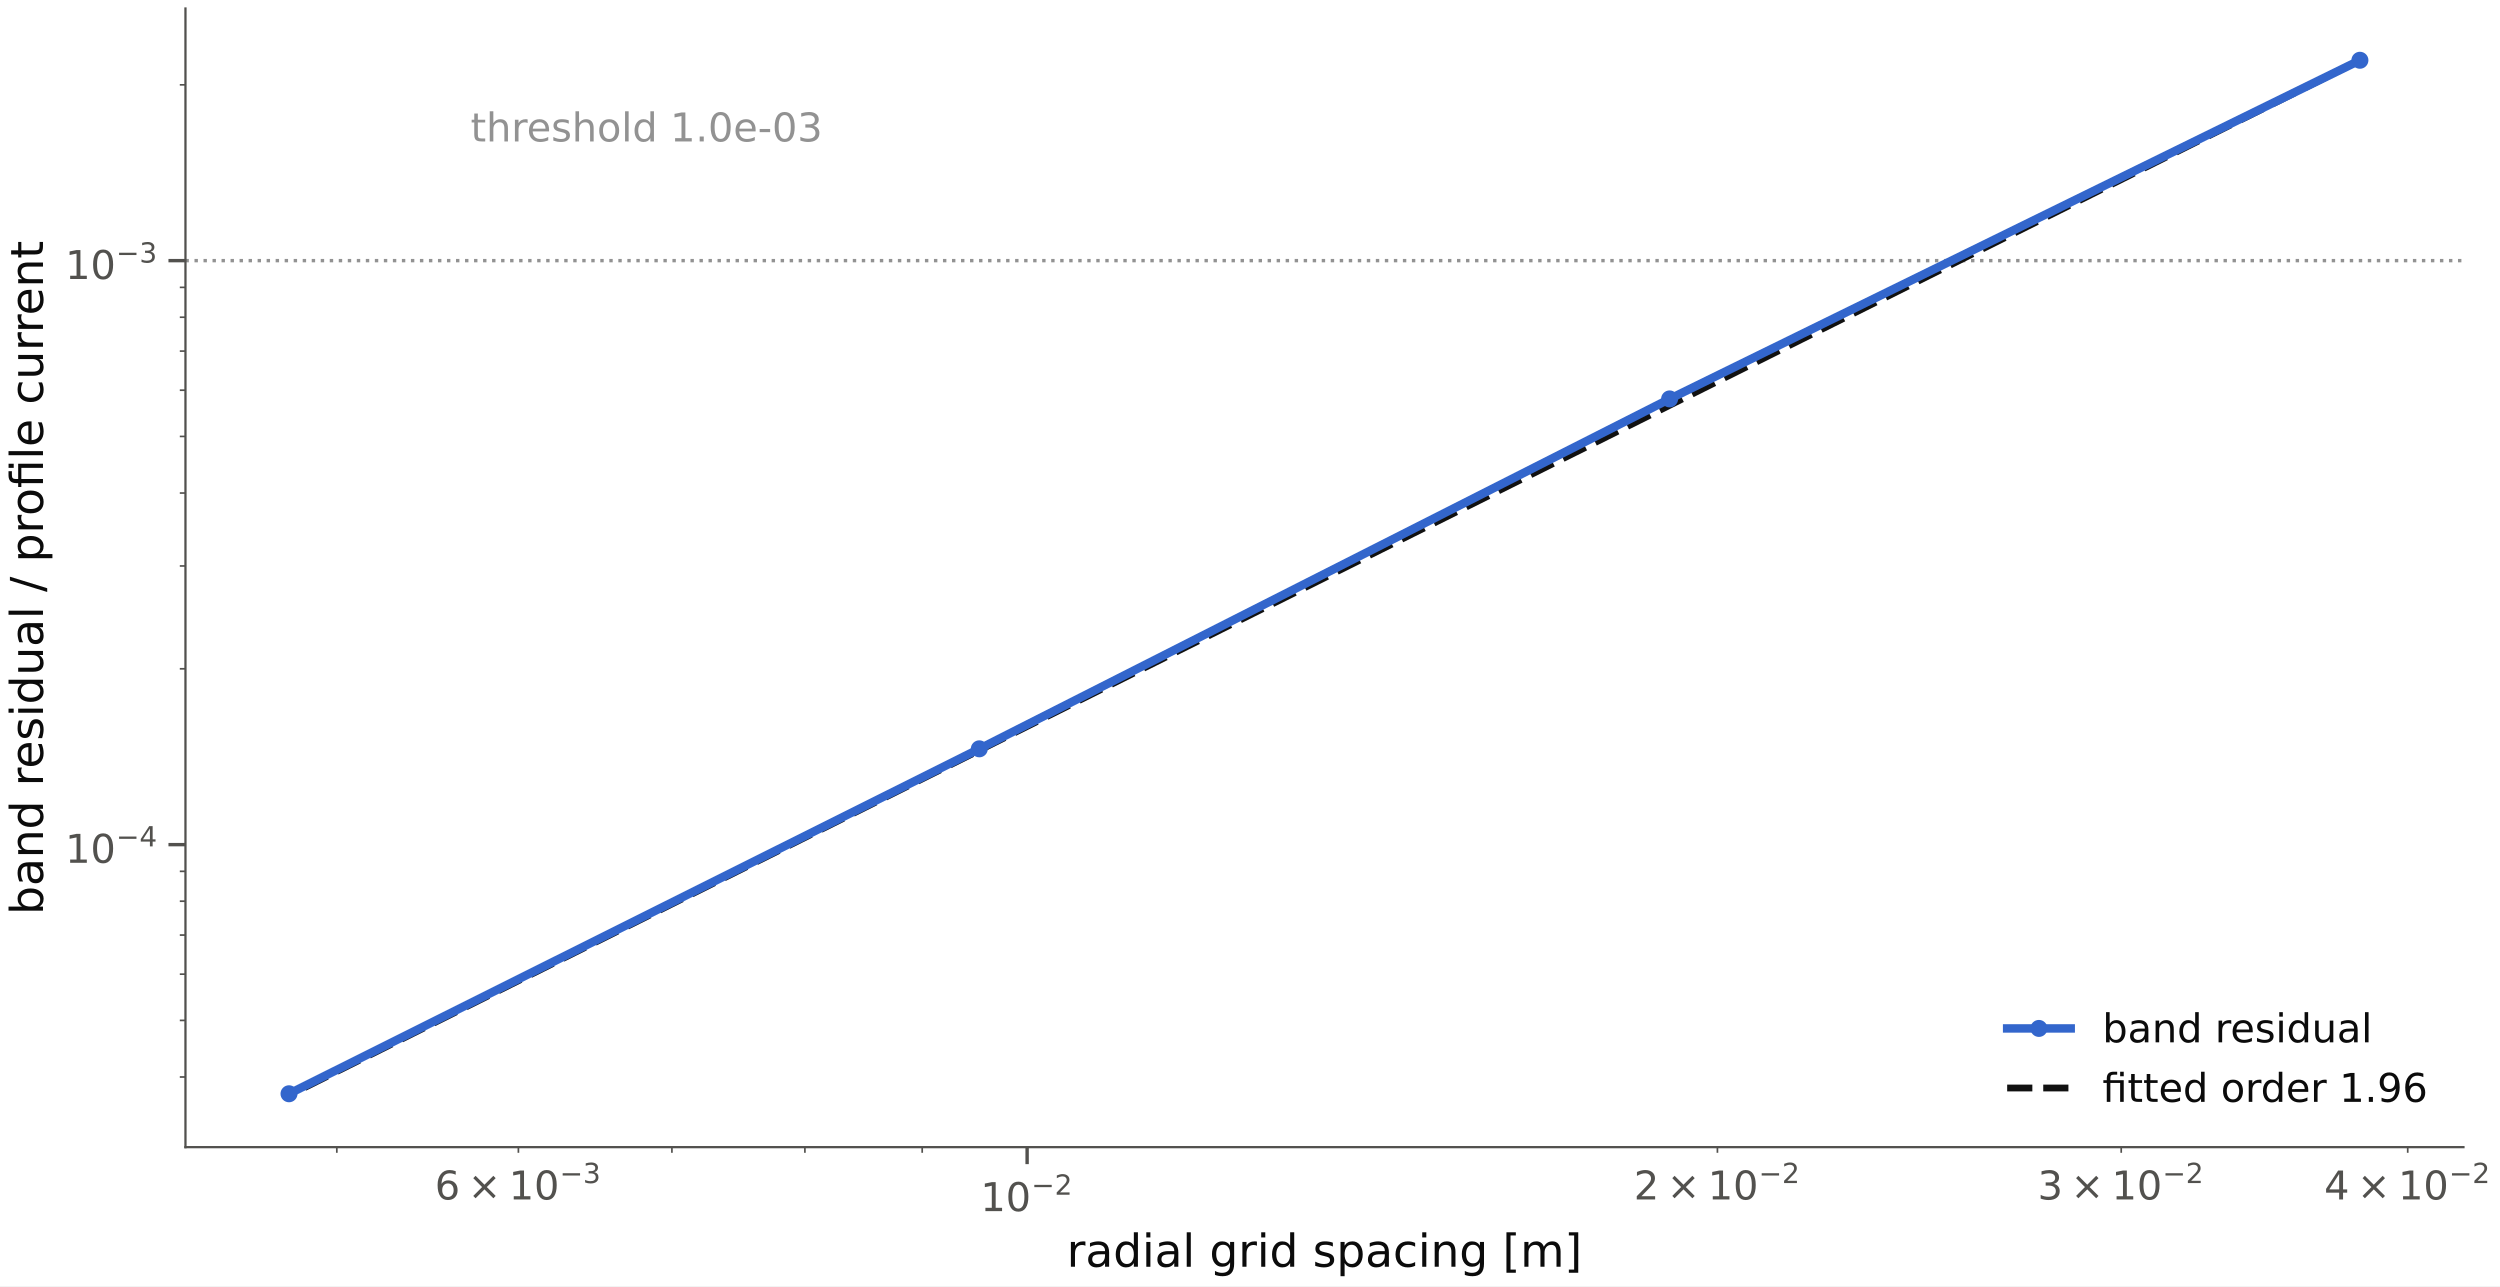
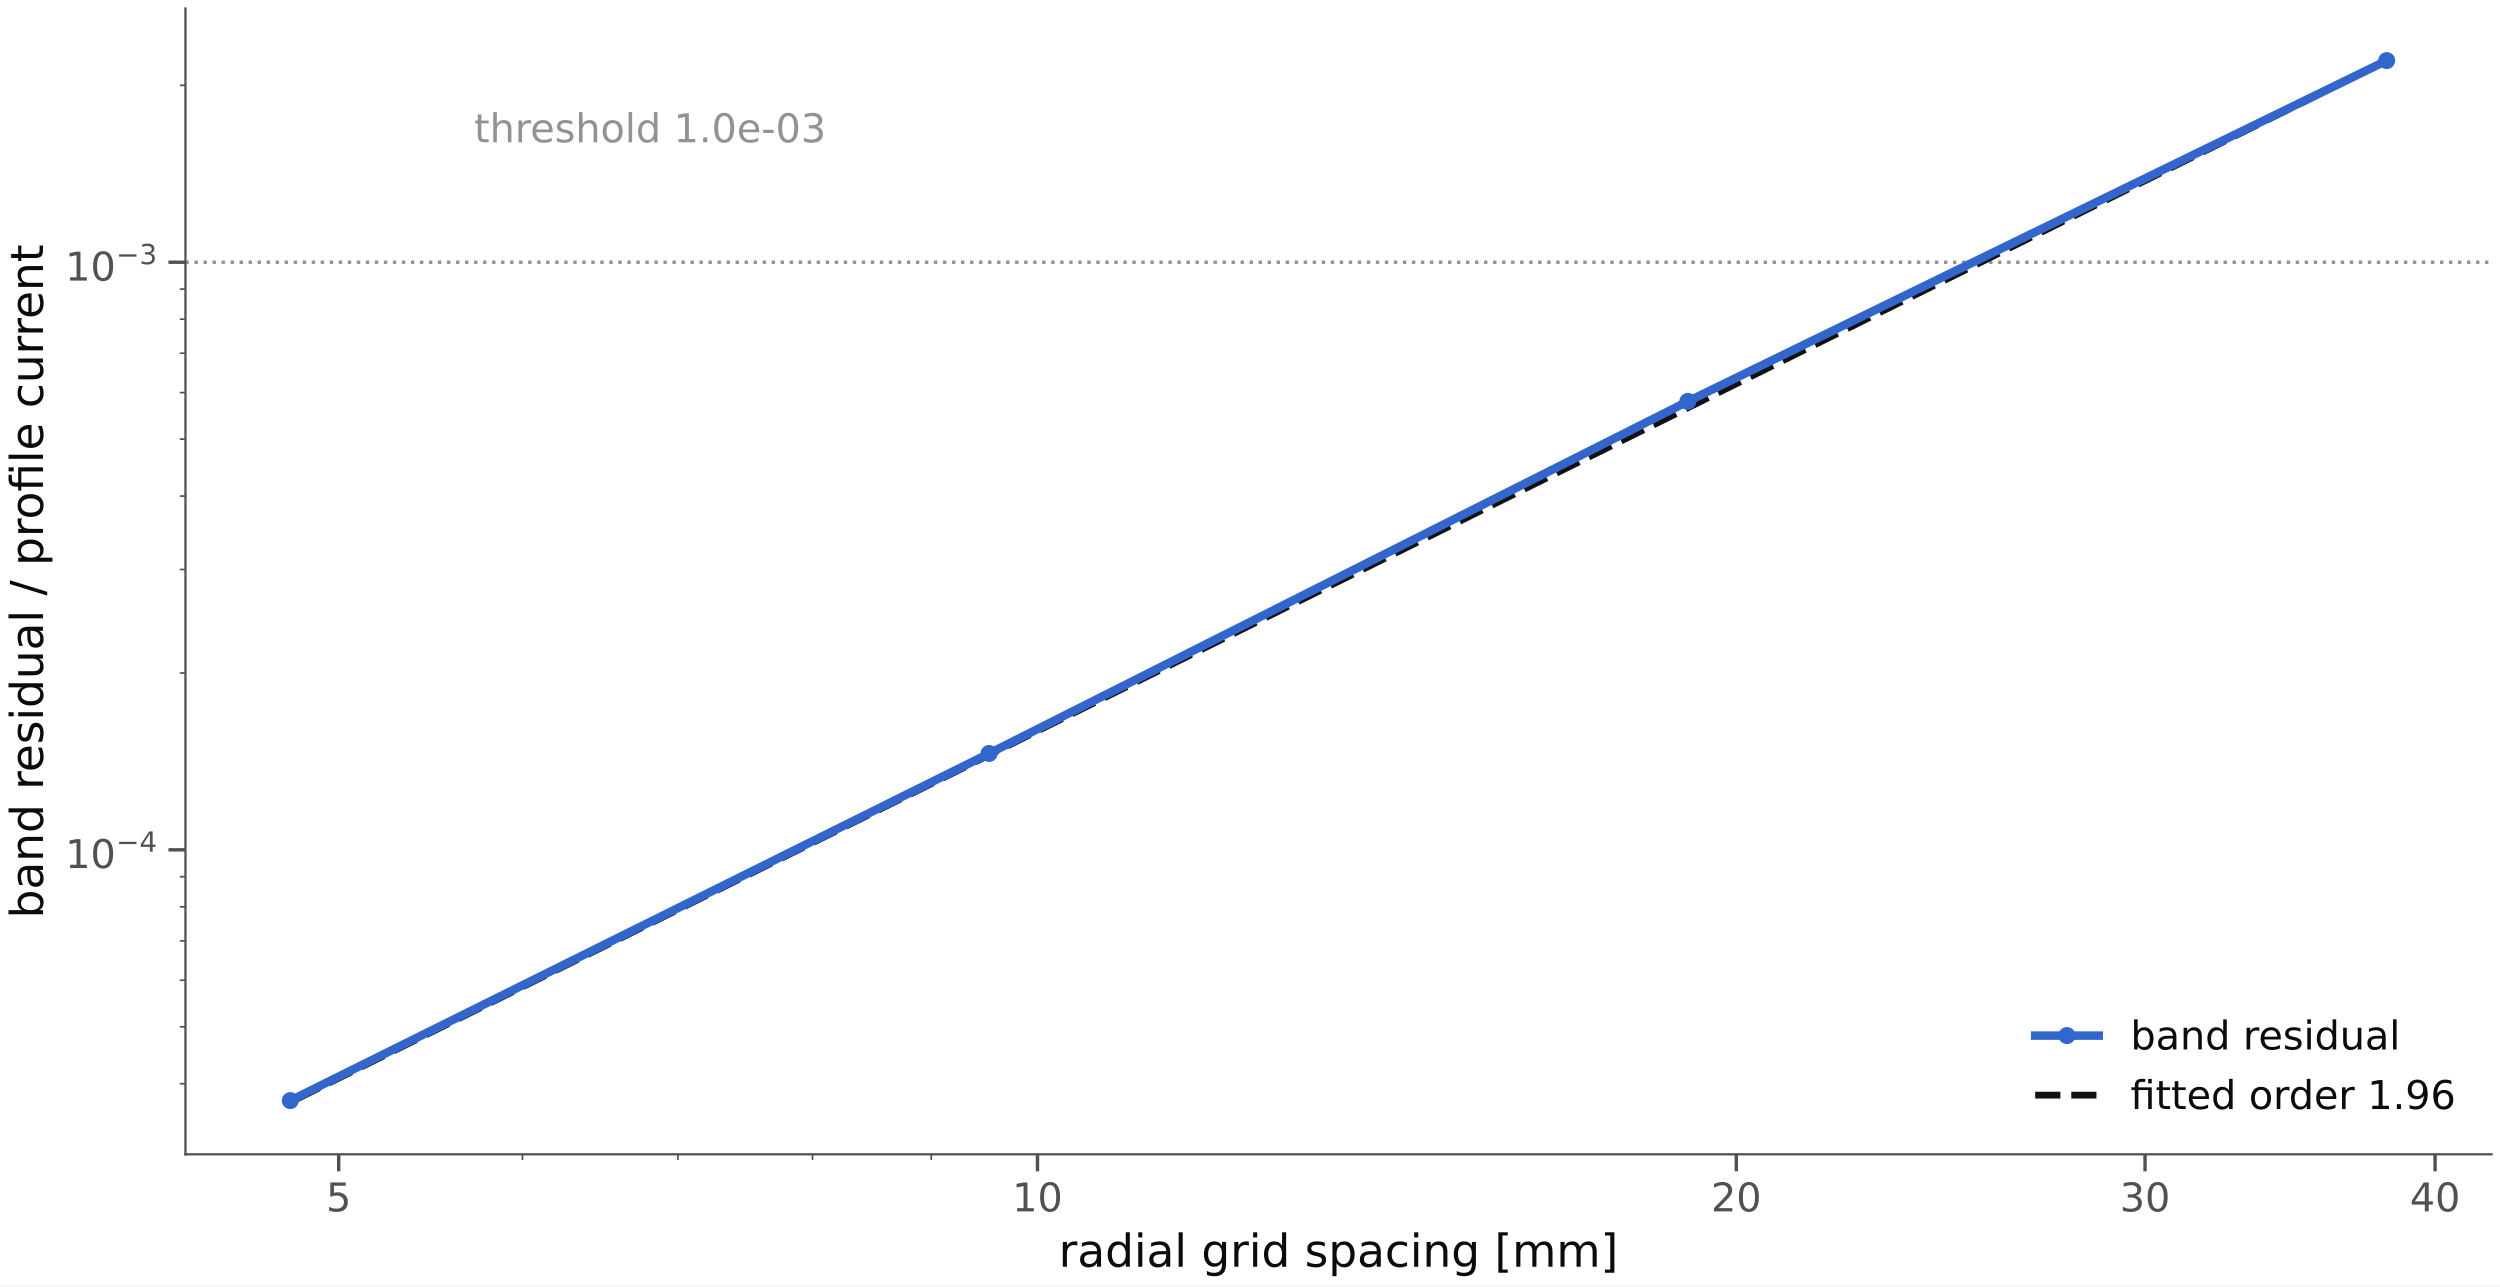
<svg xmlns="http://www.w3.org/2000/svg" xmlns:xlink="http://www.w3.org/1999/xlink" width="881.575pt" height="453.543pt" viewBox="0 0 881.575 453.543" version="1.1">
  <defs>
    <style type="text/css">*{stroke-linejoin: round; stroke-linecap: butt}</style>
  </defs>
  <g id="figure_1">
    <g id="patch_1">
      <path d="M 0 453.543  L 881.575 453.543  L 881.575 0  L 0 0  z " style="fill: #ffffff" />
    </g>
    <g id="axes_1">
      <g id="patch_2">
-         <path d="M 65.401 404.519  L 868.687 404.519  L 868.687 3  L 65.401 3  z " style="fill: #ffffff" />
+         <path d="M 65.401 407.042  L 878.575 407.042  L 878.575 3  L 65.401 3  z " style="fill: #ffffff" />
      </g>
      <g id="matplotlib.axis_1">
        <g id="xtick_1">
          <g id="line2d_1">
            <defs>
-               <path id="mff028388e7" d="M 0 0  L 0 6  " style="stroke: #52514e; stroke-width: 1.2" />
-             </defs>
-             <g>
-               <use xlink:href="#mff028388e7" x="362.194" y="404.519" style="fill: #52514e; stroke: #52514e; stroke-width: 1.2" />
+               <path id="m3eb3b18f7d" d="M 0 0  L 0 6  " style="stroke: #52514e; stroke-width: 1.2" />
+             </defs>
+             <g>
+               <use xlink:href="#m3eb3b18f7d" x="119.431" y="407.042" style="fill: #52514e; stroke: #52514e; stroke-width: 1.2" />
            </g>
          </g>
          <g id="text_1">
-             <g style="fill: #52514e" transform="translate(345.7444 427.1785) scale(0.14 -0.14)">
+             <g style="fill: #52514e" transform="translate(114.9776 427.1785) scale(0.14 -0.14)">
+               <defs>
+                 <path id="DejaVuSans-18" d="M 691 4666  L 3169 4666  L 3169 4134  L 1269 4134  L 1269 2991  Q 1406 3038 1543 3061  Q 1681 3084 1819 3084  Q 2600 3084 3056 2656  Q 3513 2228 3513 1497  Q 3513 744 3044 326  Q 2575 -91 1722 -91  Q 1428 -91 1123 -41  Q 819 9 494 109  L 494 744  Q 775 591 1075 516  Q 1375 441 1709 441  Q 2250 441 2565 725  Q 2881 1009 2881 1497  Q 2881 1984 2565 2268  Q 2250 2553 1709 2553  Q 1456 2553 1204 2497  Q 953 2441 691 2322  L 691 4666  z " transform="scale(0.015625)" />
+               </defs>
+               <use xlink:href="#DejaVuSans-18" />
+             </g>
+           </g>
+         </g>
+         <g id="xtick_2">
+           <g id="line2d_2">
+             <g>
+               <use xlink:href="#m3eb3b18f7d" x="365.847" y="407.042" style="fill: #52514e; stroke: #52514e; stroke-width: 1.2" />
+             </g>
+           </g>
+           <g id="text_2">
+             <g style="fill: #52514e" transform="translate(356.9399 427.1785) scale(0.14 -0.14)">
              <defs>
                <path id="DejaVuSans-14" d="M 794 531  L 1825 531  L 1825 4091  L 703 3866  L 703 4441  L 1819 4666  L 2450 4666  L 2450 531  L 3481 531  L 3481 0  L 794 0  L 794 531  z " transform="scale(0.015625)" />
                <path id="DejaVuSans-13" d="M 2034 4250  Q 1547 4250 1301 3770  Q 1056 3291 1056 2328  Q 1056 1369 1301 889  Q 1547 409 2034 409  Q 2525 409 2770 889  Q 3016 1369 3016 2328  Q 3016 3291 2770 3770  Q 2525 4250 2034 4250  z M 2034 4750  Q 2819 4750 3233 4129  Q 3647 3509 3647 2328  Q 3647 1150 3233 529  Q 2819 -91 2034 -91  Q 1250 -91 836 529  Q 422 1150 422 2328  Q 422 3509 836 4129  Q 1250 4750 2034 4750  z " transform="scale(0.015625)" />
-                 <path id="DejaVuSans-c9c" d="M 678 2272  L 4684 2272  L 4684 1741  L 678 1741  L 678 2272  z " transform="scale(0.015625)" />
-                 <path id="DejaVuSans-15" d="M 1228 531  L 3431 531  L 3431 0  L 469 0  L 469 531  Q 828 903 1448 1529  Q 2069 2156 2228 2338  Q 2531 2678 2651 2914  Q 2772 3150 2772 3378  Q 2772 3750 2511 3984  Q 2250 4219 1831 4219  Q 1534 4219 1204 4116  Q 875 4013 500 3803  L 500 4441  Q 881 4594 1212 4672  Q 1544 4750 1819 4750  Q 2544 4750 2975 4387  Q 3406 4025 3406 3419  Q 3406 3131 3298 2873  Q 3191 2616 2906 2266  Q 2828 2175 2409 1742  Q 1991 1309 1228 531  z " transform="scale(0.015625)" />
-               </defs>
-               <use xlink:href="#DejaVuSans-14" transform="translate(0 0.746875)" />
-               <use xlink:href="#DejaVuSans-13" transform="translate(63.62305 0.746875)" />
-               <use xlink:href="#DejaVuSans-c9c" transform="translate(128.2031 42.04688) scale(0.7)" />
-               <use xlink:href="#DejaVuSans-15" transform="translate(186.8555 42.04688) scale(0.7)" />
-             </g>
-           </g>
-         </g>
-         <g id="xtick_2">
-           <g id="line2d_2">
-             <defs>
-               <path id="m9c3560988e" d="M 0 0  L 0 2  " style="stroke: #52514e; stroke-width: 0.6" />
-             </defs>
-             <g>
-               <use xlink:href="#m9c3560988e" x="118.774" y="404.519" style="fill: #52514e; stroke: #52514e; stroke-width: 0.6" />
+               </defs>
+               <use xlink:href="#DejaVuSans-14" />
+               <use xlink:href="#DejaVuSans-13" transform="translate(63.625 0)" />
            </g>
          </g>
        </g>
        <g id="xtick_3">
          <g id="line2d_3">
            <g>
-               <use xlink:href="#m9c3560988e" x="182.802" y="404.519" style="fill: #52514e; stroke: #52514e; stroke-width: 0.6" />
-             </g>
-           </g>
-           <g id="text_2">
-             <g style="fill: #52514e" transform="translate(153.3322 423.0785) scale(0.14 -0.14)">
-               <defs>
-                 <path id="DejaVuSans-19" d="M 2113 2584  Q 1688 2584 1439 2293  Q 1191 2003 1191 1497  Q 1191 994 1439 701  Q 1688 409 2113 409  Q 2538 409 2786 701  Q 3034 994 3034 1497  Q 3034 2003 2786 2293  Q 2538 2584 2113 2584  z M 3366 4563  L 3366 3988  Q 3128 4100 2886 4159  Q 2644 4219 2406 4219  Q 1781 4219 1451 3797  Q 1122 3375 1075 2522  Q 1259 2794 1537 2939  Q 1816 3084 2150 3084  Q 2853 3084 3261 2657  Q 3669 2231 3669 1497  Q 3669 778 3244 343  Q 2819 -91 2113 -91  Q 1303 -91 875 529  Q 447 1150 447 2328  Q 447 3434 972 4092  Q 1497 4750 2381 4750  Q 2619 4750 2861 4703  Q 3103 4656 3366 4563  z " transform="scale(0.015625)" />
-                 <path id="DejaVuSans-99" d="M 4488 3438  L 3059 2003  L 4488 575  L 4116 197  L 2681 1631  L 1247 197  L 878 575  L 2303 2003  L 878 3438  L 1247 3816  L 2681 2381  L 4116 3816  L 4488 3438  z " transform="scale(0.015625)" />
-                 <path id="DejaVuSans-16" d="M 2597 2516  Q 3050 2419 3304 2112  Q 3559 1806 3559 1356  Q 3559 666 3084 287  Q 2609 -91 1734 -91  Q 1441 -91 1130 -33  Q 819 25 488 141  L 488 750  Q 750 597 1062 519  Q 1375 441 1716 441  Q 2309 441 2620 675  Q 2931 909 2931 1356  Q 2931 1769 2642 2001  Q 2353 2234 1838 2234  L 1294 2234  L 1294 2753  L 1863 2753  Q 2328 2753 2575 2939  Q 2822 3125 2822 3475  Q 2822 3834 2567 4026  Q 2313 4219 1838 4219  Q 1578 4219 1281 4162  Q 984 4106 628 3988  L 628 4550  Q 988 4650 1302 4700  Q 1616 4750 1894 4750  Q 2613 4750 3031 4423  Q 3450 4097 3450 3541  Q 3450 3153 3228 2886  Q 3006 2619 2597 2516  z " transform="scale(0.015625)" />
-               </defs>
-               <use xlink:href="#DejaVuSans-19" transform="translate(0 0.746875)" />
-               <use xlink:href="#DejaVuSans-99" transform="translate(83.10547 0.746875)" />
-               <use xlink:href="#DejaVuSans-14" transform="translate(186.377 0.746875)" />
-               <use xlink:href="#DejaVuSans-13" transform="translate(250 0.746875)" />
-               <use xlink:href="#DejaVuSans-c9c" transform="translate(314.5801 42.04688) scale(0.7)" />
-               <use xlink:href="#DejaVuSans-16" transform="translate(373.2324 42.04688) scale(0.7)" />
+               <use xlink:href="#m3eb3b18f7d" x="612.264" y="407.042" style="fill: #52514e; stroke: #52514e; stroke-width: 1.2" />
+             </g>
+           </g>
+           <g id="text_3">
+             <g style="fill: #52514e" transform="translate(603.356 427.1785) scale(0.14 -0.14)">
+               <defs>
+                 <path id="DejaVuSans-15" d="M 1228 531  L 3431 531  L 3431 0  L 469 0  L 469 531  Q 828 903 1448 1529  Q 2069 2156 2228 2338  Q 2531 2678 2651 2914  Q 2772 3150 2772 3378  Q 2772 3750 2511 3984  Q 2250 4219 1831 4219  Q 1534 4219 1204 4116  Q 875 4013 500 3803  L 500 4441  Q 881 4594 1212 4672  Q 1544 4750 1819 4750  Q 2544 4750 2975 4387  Q 3406 4025 3406 3419  Q 3406 3131 3298 2873  Q 3191 2616 2906 2266  Q 2828 2175 2409 1742  Q 1991 1309 1228 531  z " transform="scale(0.015625)" />
+               </defs>
+               <use xlink:href="#DejaVuSans-15" />
+               <use xlink:href="#DejaVuSans-13" transform="translate(63.625 0)" />
            </g>
          </g>
        </g>
        <g id="xtick_4">
          <g id="line2d_4">
            <g>
-               <use xlink:href="#m9c3560988e" x="236.937" y="404.519" style="fill: #52514e; stroke: #52514e; stroke-width: 0.6" />
+               <use xlink:href="#m3eb3b18f7d" x="756.408" y="407.042" style="fill: #52514e; stroke: #52514e; stroke-width: 1.2" />
+             </g>
+           </g>
+           <g id="text_4">
+             <g style="fill: #52514e" transform="translate(747.5002 427.1785) scale(0.14 -0.14)">
+               <defs>
+                 <path id="DejaVuSans-16" d="M 2597 2516  Q 3050 2419 3304 2112  Q 3559 1806 3559 1356  Q 3559 666 3084 287  Q 2609 -91 1734 -91  Q 1441 -91 1130 -33  Q 819 25 488 141  L 488 750  Q 750 597 1062 519  Q 1375 441 1716 441  Q 2309 441 2620 675  Q 2931 909 2931 1356  Q 2931 1769 2642 2001  Q 2353 2234 1838 2234  L 1294 2234  L 1294 2753  L 1863 2753  Q 2328 2753 2575 2939  Q 2822 3125 2822 3475  Q 2822 3834 2567 4026  Q 2313 4219 1838 4219  Q 1578 4219 1281 4162  Q 984 4106 628 3988  L 628 4550  Q 988 4650 1302 4700  Q 1616 4750 1894 4750  Q 2613 4750 3031 4423  Q 3450 4097 3450 3541  Q 3450 3153 3228 2886  Q 3006 2619 2597 2516  z " transform="scale(0.015625)" />
+               </defs>
+               <use xlink:href="#DejaVuSans-16" />
+               <use xlink:href="#DejaVuSans-13" transform="translate(63.625 0)" />
            </g>
          </g>
        </g>
        <g id="xtick_5">
          <g id="line2d_5">
            <g>
-               <use xlink:href="#m9c3560988e" x="283.831" y="404.519" style="fill: #52514e; stroke: #52514e; stroke-width: 0.6" />
+               <use xlink:href="#m3eb3b18f7d" x="858.68" y="407.042" style="fill: #52514e; stroke: #52514e; stroke-width: 1.2" />
+             </g>
+           </g>
+           <g id="text_5">
+             <g style="fill: #52514e" transform="translate(849.7721 427.1785) scale(0.14 -0.14)">
+               <defs>
+                 <path id="DejaVuSans-17" d="M 2419 4116  L 825 1625  L 2419 1625  L 2419 4116  z M 2253 4666  L 3047 4666  L 3047 1625  L 3713 1625  L 3713 1100  L 3047 1100  L 3047 0  L 2419 0  L 2419 1100  L 313 1100  L 313 1709  L 2253 4666  z " transform="scale(0.015625)" />
+               </defs>
+               <use xlink:href="#DejaVuSans-17" />
+               <use xlink:href="#DejaVuSans-13" transform="translate(63.625 0)" />
            </g>
          </g>
        </g>
        <g id="xtick_6">
          <g id="line2d_6">
-             <g>
-               <use xlink:href="#m9c3560988e" x="325.194" y="404.519" style="fill: #52514e; stroke: #52514e; stroke-width: 0.6" />
+             <defs>
+               <path id="mbd0614b764" d="M 0 0  L 0 2  " style="stroke: #52514e; stroke-width: 0.6" />
+             </defs>
+             <g>
+               <use xlink:href="#mbd0614b764" x="184.247" y="407.042" style="fill: #52514e; stroke: #52514e; stroke-width: 0.6" />
            </g>
          </g>
        </g>
        <g id="xtick_7">
          <g id="line2d_7">
            <g>
-               <use xlink:href="#m9c3560988e" x="605.614" y="404.519" style="fill: #52514e; stroke: #52514e; stroke-width: 0.6" />
-             </g>
-           </g>
-           <g id="text_3">
-             <g style="fill: #52514e" transform="translate(576.1444 423.0785) scale(0.14 -0.14)">
-               <use xlink:href="#DejaVuSans-15" transform="translate(0 0.746875)" />
-               <use xlink:href="#DejaVuSans-99" transform="translate(83.10547 0.746875)" />
-               <use xlink:href="#DejaVuSans-14" transform="translate(186.377 0.746875)" />
-               <use xlink:href="#DejaVuSans-13" transform="translate(250 0.746875)" />
-               <use xlink:href="#DejaVuSans-c9c" transform="translate(314.5801 42.04688) scale(0.7)" />
-               <use xlink:href="#DejaVuSans-15" transform="translate(373.2324 42.04688) scale(0.7)" />
+               <use xlink:href="#mbd0614b764" x="239.048" y="407.042" style="fill: #52514e; stroke: #52514e; stroke-width: 0.6" />
            </g>
          </g>
        </g>
        <g id="xtick_8">
          <g id="line2d_8">
            <g>
-               <use xlink:href="#m9c3560988e" x="748.006" y="404.519" style="fill: #52514e; stroke: #52514e; stroke-width: 0.6" />
-             </g>
-           </g>
-           <g id="text_4">
-             <g style="fill: #52514e" transform="translate(718.536 423.0785) scale(0.14 -0.14)">
-               <use xlink:href="#DejaVuSans-16" transform="translate(0 0.746875)" />
-               <use xlink:href="#DejaVuSans-99" transform="translate(83.10547 0.746875)" />
-               <use xlink:href="#DejaVuSans-14" transform="translate(186.377 0.746875)" />
-               <use xlink:href="#DejaVuSans-13" transform="translate(250 0.746875)" />
-               <use xlink:href="#DejaVuSans-c9c" transform="translate(314.5801 42.04688) scale(0.7)" />
-               <use xlink:href="#DejaVuSans-15" transform="translate(373.2324 42.04688) scale(0.7)" />
+               <use xlink:href="#mbd0614b764" x="286.519" y="407.042" style="fill: #52514e; stroke: #52514e; stroke-width: 0.6" />
            </g>
          </g>
        </g>
        <g id="xtick_9">
          <g id="line2d_9">
            <g>
-               <use xlink:href="#m9c3560988e" x="849.034" y="404.519" style="fill: #52514e; stroke: #52514e; stroke-width: 0.6" />
-             </g>
-           </g>
-           <g id="text_5">
-             <g style="fill: #52514e" transform="translate(819.5644 423.0785) scale(0.14 -0.14)">
-               <defs>
-                 <path id="DejaVuSans-17" d="M 2419 4116  L 825 1625  L 2419 1625  L 2419 4116  z M 2253 4666  L 3047 4666  L 3047 1625  L 3713 1625  L 3713 1100  L 3047 1100  L 3047 0  L 2419 0  L 2419 1100  L 313 1100  L 313 1709  L 2253 4666  z " transform="scale(0.015625)" />
-               </defs>
-               <use xlink:href="#DejaVuSans-17" transform="translate(0 0.746875)" />
-               <use xlink:href="#DejaVuSans-99" transform="translate(83.10547 0.746875)" />
-               <use xlink:href="#DejaVuSans-14" transform="translate(186.377 0.746875)" />
-               <use xlink:href="#DejaVuSans-13" transform="translate(250 0.746875)" />
-               <use xlink:href="#DejaVuSans-c9c" transform="translate(314.5801 42.04688) scale(0.7)" />
-               <use xlink:href="#DejaVuSans-15" transform="translate(373.2324 42.04688) scale(0.7)" />
+               <use xlink:href="#mbd0614b764" x="328.391" y="407.042" style="fill: #52514e; stroke: #52514e; stroke-width: 0.6" />
            </g>
          </g>
        </g>
        <g id="text_6">
-           <g style="fill: #0b0b0b" transform="translate(376.177 446.6993) scale(0.16 -0.16)">
+           <g style="fill: #0b0b0b" transform="translate(373.328 446.6993) scale(0.16 -0.16)">
            <defs>
              <path id="DejaVuSans-55" d="M 2631 2963  Q 2534 3019 2420 3045  Q 2306 3072 2169 3072  Q 1681 3072 1420 2755  Q 1159 2438 1159 1844  L 1159 0  L 581 0  L 581 3500  L 1159 3500  L 1159 2956  Q 1341 3275 1631 3429  Q 1922 3584 2338 3584  Q 2397 3584 2469 3576  Q 2541 3569 2628 3553  L 2631 2963  z " transform="scale(0.015625)" />
              <path id="DejaVuSans-44" d="M 2194 1759  Q 1497 1759 1228 1600  Q 959 1441 959 1056  Q 959 750 1161 570  Q 1363 391 1709 391  Q 2188 391 2477 730  Q 2766 1069 2766 1631  L 2766 1759  L 2194 1759  z M 3341 1997  L 3341 0  L 2766 0  L 2766 531  Q 2569 213 2275 61  Q 1981 -91 1556 -91  Q 1019 -91 701 211  Q 384 513 384 1019  Q 384 1609 779 1909  Q 1175 2209 1959 2209  L 2766 2209  L 2766 2266  Q 2766 2663 2505 2880  Q 2244 3097 1772 3097  Q 1472 3097 1187 3025  Q 903 2953 641 2809  L 641 3341  Q 956 3463 1253 3523  Q 1550 3584 1831 3584  Q 2591 3584 2966 3190  Q 3341 2797 3341 1997  z " transform="scale(0.015625)" />
              <path id="DejaVuSans-47" d="M 2906 2969  L 2906 4863  L 3481 4863  L 3481 0  L 2906 0  L 2906 525  Q 2725 213 2448 61  Q 2172 -91 1784 -91  Q 1150 -91 751 415  Q 353 922 353 1747  Q 353 2572 751 3078  Q 1150 3584 1784 3584  Q 2172 3584 2448 3432  Q 2725 3281 2906 2969  z M 947 1747  Q 947 1113 1208 752  Q 1469 391 1925 391  Q 2381 391 2643 752  Q 2906 1113 2906 1747  Q 2906 2381 2643 2742  Q 2381 3103 1925 3103  Q 1469 3103 1208 2742  Q 947 2381 947 1747  z " transform="scale(0.015625)" />
              <path id="DejaVuSans-4c" d="M 603 3500  L 1178 3500  L 1178 0  L 603 0  L 603 3500  z M 603 4863  L 1178 4863  L 1178 4134  L 603 4134  L 603 4863  z " transform="scale(0.015625)" />
              <path id="DejaVuSans-4f" d="M 603 4863  L 1178 4863  L 1178 0  L 603 0  L 603 4863  z " transform="scale(0.015625)" />
              <path id="DejaVuSans-3" transform="scale(0.015625)" />
              <path id="DejaVuSans-4a" d="M 2906 1791  Q 2906 2416 2648 2759  Q 2391 3103 1925 3103  Q 1463 3103 1205 2759  Q 947 2416 947 1791  Q 947 1169 1205 825  Q 1463 481 1925 481  Q 2391 481 2648 825  Q 2906 1169 2906 1791  z M 3481 434  Q 3481 -459 3084 -895  Q 2688 -1331 1869 -1331  Q 1566 -1331 1297 -1286  Q 1028 -1241 775 -1147  L 775 -588  Q 1028 -725 1275 -790  Q 1522 -856 1778 -856  Q 2344 -856 2625 -561  Q 2906 -266 2906 331  L 2906 616  Q 2728 306 2450 153  Q 2172 0 1784 0  Q 1141 0 747 490  Q 353 981 353 1791  Q 353 2603 747 3093  Q 1141 3584 1784 3584  Q 2172 3584 2450 3431  Q 2728 3278 2906 2969  L 2906 3500  L 3481 3500  L 3481 434  z " transform="scale(0.015625)" />
              <path id="DejaVuSans-56" d="M 2834 3397  L 2834 2853  Q 2591 2978 2328 3040  Q 2066 3103 1784 3103  Q 1356 3103 1142 2972  Q 928 2841 928 2578  Q 928 2378 1081 2264  Q 1234 2150 1697 2047  L 1894 2003  Q 2506 1872 2764 1633  Q 3022 1394 3022 966  Q 3022 478 2636 193  Q 2250 -91 1575 -91  Q 1294 -91 989 -36  Q 684 19 347 128  L 347 722  Q 666 556 975 473  Q 1284 391 1588 391  Q 1994 391 2212 530  Q 2431 669 2431 922  Q 2431 1156 2273 1281  Q 2116 1406 1581 1522  L 1381 1569  Q 847 1681 609 1914  Q 372 2147 372 2553  Q 372 3047 722 3315  Q 1072 3584 1716 3584  Q 2034 3584 2315 3537  Q 2597 3491 2834 3397  z " transform="scale(0.015625)" />
              <path id="DejaVuSans-53" d="M 1159 525  L 1159 -1331  L 581 -1331  L 581 3500  L 1159 3500  L 1159 2969  Q 1341 3281 1617 3432  Q 1894 3584 2278 3584  Q 2916 3584 3314 3078  Q 3713 2572 3713 1747  Q 3713 922 3314 415  Q 2916 -91 2278 -91  Q 1894 -91 1617 61  Q 1341 213 1159 525  z M 3116 1747  Q 3116 2381 2855 2742  Q 2594 3103 2138 3103  Q 1681 3103 1420 2742  Q 1159 2381 1159 1747  Q 1159 1113 1420 752  Q 1681 391 2138 391  Q 2594 391 2855 752  Q 3116 1113 3116 1747  z " transform="scale(0.015625)" />
              <path id="DejaVuSans-46" d="M 3122 3366  L 3122 2828  Q 2878 2963 2633 3030  Q 2388 3097 2138 3097  Q 1578 3097 1268 2742  Q 959 2388 959 1747  Q 959 1106 1268 751  Q 1578 397 2138 397  Q 2388 397 2633 464  Q 2878 531 3122 666  L 3122 134  Q 2881 22 2623 -34  Q 2366 -91 2075 -91  Q 1284 -91 818 406  Q 353 903 353 1747  Q 353 2603 823 3093  Q 1294 3584 2113 3584  Q 2378 3584 2631 3529  Q 2884 3475 3122 3366  z " transform="scale(0.015625)" />
              <path id="DejaVuSans-51" d="M 3513 2113  L 3513 0  L 2938 0  L 2938 2094  Q 2938 2591 2744 2837  Q 2550 3084 2163 3084  Q 1697 3084 1428 2787  Q 1159 2491 1159 1978  L 1159 0  L 581 0  L 581 3500  L 1159 3500  L 1159 2956  Q 1366 3272 1645 3428  Q 1925 3584 2291 3584  Q 2894 3584 3203 3211  Q 3513 2838 3513 2113  z " transform="scale(0.015625)" />
              <path id="DejaVuSans-3e" d="M 550 4863  L 1875 4863  L 1875 4416  L 1125 4416  L 1125 -397  L 1875 -397  L 1875 -844  L 550 -844  L 550 4863  z " transform="scale(0.015625)" />
              <path id="DejaVuSans-50" d="M 3328 2828  Q 3544 3216 3844 3400  Q 4144 3584 4550 3584  Q 5097 3584 5394 3201  Q 5691 2819 5691 2113  L 5691 0  L 5113 0  L 5113 2094  Q 5113 2597 4934 2840  Q 4756 3084 4391 3084  Q 3944 3084 3684 2787  Q 3425 2491 3425 1978  L 3425 0  L 2847 0  L 2847 2094  Q 2847 2600 2669 2842  Q 2491 3084 2119 3084  Q 1678 3084 1418 2786  Q 1159 2488 1159 1978  L 1159 0  L 581 0  L 581 3500  L 1159 3500  L 1159 2956  Q 1356 3278 1631 3431  Q 1906 3584 2284 3584  Q 2666 3584 2933 3390  Q 3200 3197 3328 2828  z " transform="scale(0.015625)" />
              <path id="DejaVuSans-40" d="M 1947 4863  L 1947 -844  L 622 -844  L 622 -397  L 1369 -397  L 1369 4416  L 622 4416  L 622 4863  L 1947 4863  z " transform="scale(0.015625)" />
            </defs>
            <use xlink:href="#DejaVuSans-55" />
            <use xlink:href="#DejaVuSans-44" transform="translate(41.10938 0)" />
            <use xlink:href="#DejaVuSans-47" transform="translate(102.3906 0)" />
            <use xlink:href="#DejaVuSans-4c" transform="translate(165.875 0)" />
            <use xlink:href="#DejaVuSans-44" transform="translate(193.6562 0)" />
            <use xlink:href="#DejaVuSans-4f" transform="translate(254.9375 0)" />
            <use xlink:href="#DejaVuSans-3" transform="translate(282.7188 0)" />
            <use xlink:href="#DejaVuSans-4a" transform="translate(314.5 0)" />
            <use xlink:href="#DejaVuSans-55" transform="translate(377.9844 0)" />
            <use xlink:href="#DejaVuSans-4c" transform="translate(419.0938 0)" />
            <use xlink:href="#DejaVuSans-47" transform="translate(446.875 0)" />
            <use xlink:href="#DejaVuSans-3" transform="translate(510.3594 0)" />
            <use xlink:href="#DejaVuSans-56" transform="translate(542.1406 0)" />
            <use xlink:href="#DejaVuSans-53" transform="translate(594.2344 0)" />
            <use xlink:href="#DejaVuSans-44" transform="translate(657.7188 0)" />
            <use xlink:href="#DejaVuSans-46" transform="translate(719 0)" />
            <use xlink:href="#DejaVuSans-4c" transform="translate(773.9844 0)" />
            <use xlink:href="#DejaVuSans-51" transform="translate(801.7656 0)" />
            <use xlink:href="#DejaVuSans-4a" transform="translate(865.1406 0)" />
            <use xlink:href="#DejaVuSans-3" transform="translate(928.625 0)" />
            <use xlink:href="#DejaVuSans-3e" transform="translate(960.4062 0)" />
            <use xlink:href="#DejaVuSans-50" transform="translate(999.4219 0)" />
-             <use xlink:href="#DejaVuSans-40" transform="translate(1096.828 0)" />
+             <use xlink:href="#DejaVuSans-50" transform="translate(1096.828 0)" />
+             <use xlink:href="#DejaVuSans-40" transform="translate(1194.234 0)" />
          </g>
        </g>
      </g>
      <g id="matplotlib.axis_2">
        <g id="ytick_1">
          <g id="line2d_10">
            <defs>
-               <path id="m1e550939cc" d="M 0 0  L -6 0  " style="stroke: #52514e; stroke-width: 1.2" />
-             </defs>
-             <g>
-               <use xlink:href="#m1e550939cc" x="65.401" y="297.834" style="fill: #52514e; stroke: #52514e; stroke-width: 1.2" />
+               <path id="md5eeed8b1e" d="M 0 0  L -6 0  " style="stroke: #52514e; stroke-width: 1.2" />
+             </defs>
+             <g>
+               <use xlink:href="#md5eeed8b1e" x="65.401" y="299.687" style="fill: #52514e; stroke: #52514e; stroke-width: 1.2" />
            </g>
          </g>
          <g id="text_7">
-             <g style="fill: #52514e" transform="translate(23.00149 304.3444) scale(0.14 -0.14)">
+             <g style="fill: #52514e" transform="translate(23.00149 306.1972) scale(0.14 -0.14)">
+               <defs>
+                 <path id="DejaVuSans-c9c" d="M 678 2272  L 4684 2272  L 4684 1741  L 678 1741  L 678 2272  z " transform="scale(0.015625)" />
+               </defs>
              <use xlink:href="#DejaVuSans-14" transform="translate(0 0.665625)" />
              <use xlink:href="#DejaVuSans-13" transform="translate(63.62305 0.665625)" />
              <use xlink:href="#DejaVuSans-c9c" transform="translate(128.2031 41.96563) scale(0.7)" />
              <use xlink:href="#DejaVuSans-17" transform="translate(186.8555 41.96563) scale(0.7)" />
            </g>
          </g>
        </g>
        <g id="ytick_2">
          <g id="line2d_11">
            <g>
-               <use xlink:href="#m1e550939cc" x="65.401" y="91.907" style="fill: #52514e; stroke: #52514e; stroke-width: 1.2" />
+               <use xlink:href="#md5eeed8b1e" x="65.401" y="92.466" style="fill: #52514e; stroke: #52514e; stroke-width: 1.2" />
            </g>
          </g>
          <g id="text_8">
-             <g style="fill: #52514e" transform="translate(23.00149 98.48741) scale(0.14 -0.14)">
+             <g style="fill: #52514e" transform="translate(23.00149 99.04614) scale(0.14 -0.14)">
              <use xlink:href="#DejaVuSans-14" transform="translate(0 0.746875)" />
              <use xlink:href="#DejaVuSans-13" transform="translate(63.62305 0.746875)" />
              <use xlink:href="#DejaVuSans-c9c" transform="translate(128.2031 42.04688) scale(0.7)" />
              <use xlink:href="#DejaVuSans-16" transform="translate(186.8555 42.04688) scale(0.7)" />
            </g>
          </g>
        </g>
        <g id="ytick_3">
          <g id="line2d_12">
            <defs>
-               <path id="m3c0a8f63f4" d="M 0 0  L -2 0  " style="stroke: #52514e; stroke-width: 0.6" />
-             </defs>
-             <g>
-               <use xlink:href="#m3c0a8f63f4" x="65.401" y="379.781" style="fill: #52514e; stroke: #52514e; stroke-width: 0.6" />
+               <path id="md5d5fdc03f" d="M 0 0  L -2 0  " style="stroke: #52514e; stroke-width: 0.6" />
+             </defs>
+             <g>
+               <use xlink:href="#md5d5fdc03f" x="65.401" y="382.149" style="fill: #52514e; stroke: #52514e; stroke-width: 0.6" />
            </g>
          </g>
        </g>
        <g id="ytick_4">
          <g id="line2d_13">
            <g>
-               <use xlink:href="#m3c0a8f63f4" x="65.401" y="359.825" style="fill: #52514e; stroke: #52514e; stroke-width: 0.6" />
+               <use xlink:href="#md5d5fdc03f" x="65.401" y="362.067" style="fill: #52514e; stroke: #52514e; stroke-width: 0.6" />
            </g>
          </g>
        </g>
        <g id="ytick_5">
          <g id="line2d_14">
            <g>
-               <use xlink:href="#m3c0a8f63f4" x="65.401" y="343.519" style="fill: #52514e; stroke: #52514e; stroke-width: 0.6" />
+               <use xlink:href="#md5d5fdc03f" x="65.401" y="345.659" style="fill: #52514e; stroke: #52514e; stroke-width: 0.6" />
            </g>
          </g>
        </g>
        <g id="ytick_6">
          <g id="line2d_15">
            <g>
-               <use xlink:href="#m3c0a8f63f4" x="65.401" y="329.733" style="fill: #52514e; stroke: #52514e; stroke-width: 0.6" />
+               <use xlink:href="#md5d5fdc03f" x="65.401" y="331.786" style="fill: #52514e; stroke: #52514e; stroke-width: 0.6" />
            </g>
          </g>
        </g>
        <g id="ytick_7">
          <g id="line2d_16">
            <g>
-               <use xlink:href="#m3c0a8f63f4" x="65.401" y="317.791" style="fill: #52514e; stroke: #52514e; stroke-width: 0.6" />
+               <use xlink:href="#md5d5fdc03f" x="65.401" y="319.769" style="fill: #52514e; stroke: #52514e; stroke-width: 0.6" />
            </g>
          </g>
        </g>
        <g id="ytick_8">
          <g id="line2d_17">
            <g>
-               <use xlink:href="#m3c0a8f63f4" x="65.401" y="307.257" style="fill: #52514e; stroke: #52514e; stroke-width: 0.6" />
+               <use xlink:href="#md5d5fdc03f" x="65.401" y="309.169" style="fill: #52514e; stroke: #52514e; stroke-width: 0.6" />
            </g>
          </g>
        </g>
        <g id="ytick_9">
          <g id="line2d_18">
            <g>
-               <use xlink:href="#m3c0a8f63f4" x="65.401" y="235.844" style="fill: #52514e; stroke: #52514e; stroke-width: 0.6" />
+               <use xlink:href="#md5d5fdc03f" x="65.401" y="237.307" style="fill: #52514e; stroke: #52514e; stroke-width: 0.6" />
            </g>
          </g>
        </g>
        <g id="ytick_10">
          <g id="line2d_19">
            <g>
-               <use xlink:href="#m3c0a8f63f4" x="65.401" y="199.582" style="fill: #52514e; stroke: #52514e; stroke-width: 0.6" />
+               <use xlink:href="#md5d5fdc03f" x="65.401" y="200.818" style="fill: #52514e; stroke: #52514e; stroke-width: 0.6" />
            </g>
          </g>
        </g>
        <g id="ytick_11">
          <g id="line2d_20">
            <g>
-               <use xlink:href="#m3c0a8f63f4" x="65.401" y="173.854" style="fill: #52514e; stroke: #52514e; stroke-width: 0.6" />
+               <use xlink:href="#md5d5fdc03f" x="65.401" y="174.928" style="fill: #52514e; stroke: #52514e; stroke-width: 0.6" />
            </g>
          </g>
        </g>
        <g id="ytick_12">
          <g id="line2d_21">
            <g>
-               <use xlink:href="#m3c0a8f63f4" x="65.401" y="153.898" style="fill: #52514e; stroke: #52514e; stroke-width: 0.6" />
+               <use xlink:href="#md5d5fdc03f" x="65.401" y="154.846" style="fill: #52514e; stroke: #52514e; stroke-width: 0.6" />
            </g>
          </g>
        </g>
        <g id="ytick_13">
          <g id="line2d_22">
            <g>
-               <use xlink:href="#m3c0a8f63f4" x="65.401" y="137.592" style="fill: #52514e; stroke: #52514e; stroke-width: 0.6" />
+               <use xlink:href="#md5d5fdc03f" x="65.401" y="138.438" style="fill: #52514e; stroke: #52514e; stroke-width: 0.6" />
            </g>
          </g>
        </g>
        <g id="ytick_14">
          <g id="line2d_23">
            <g>
-               <use xlink:href="#m3c0a8f63f4" x="65.401" y="123.806" style="fill: #52514e; stroke: #52514e; stroke-width: 0.6" />
+               <use xlink:href="#md5d5fdc03f" x="65.401" y="124.565" style="fill: #52514e; stroke: #52514e; stroke-width: 0.6" />
            </g>
          </g>
        </g>
        <g id="ytick_15">
          <g id="line2d_24">
            <g>
-               <use xlink:href="#m3c0a8f63f4" x="65.401" y="111.864" style="fill: #52514e; stroke: #52514e; stroke-width: 0.6" />
+               <use xlink:href="#md5d5fdc03f" x="65.401" y="112.548" style="fill: #52514e; stroke: #52514e; stroke-width: 0.6" />
            </g>
          </g>
        </g>
        <g id="ytick_16">
          <g id="line2d_25">
            <g>
-               <use xlink:href="#m3c0a8f63f4" x="65.401" y="101.33" style="fill: #52514e; stroke: #52514e; stroke-width: 0.6" />
+               <use xlink:href="#md5d5fdc03f" x="65.401" y="101.948" style="fill: #52514e; stroke: #52514e; stroke-width: 0.6" />
            </g>
          </g>
        </g>
        <g id="ytick_17">
          <g id="line2d_26">
            <g>
-               <use xlink:href="#m3c0a8f63f4" x="65.401" y="29.917" style="fill: #52514e; stroke: #52514e; stroke-width: 0.6" />
+               <use xlink:href="#md5d5fdc03f" x="65.401" y="30.086" style="fill: #52514e; stroke: #52514e; stroke-width: 0.6" />
            </g>
          </g>
        </g>
        <g id="text_9">
-           <g style="fill: #0b0b0b" transform="translate(15.15774 322.5819) rotate(-90) scale(0.16 -0.16)">
+           <g style="fill: #0b0b0b" transform="translate(15.15774 323.8435) rotate(-90) scale(0.16 -0.16)">
            <defs>
              <path id="DejaVuSans-45" d="M 3116 1747  Q 3116 2381 2855 2742  Q 2594 3103 2138 3103  Q 1681 3103 1420 2742  Q 1159 2381 1159 1747  Q 1159 1113 1420 752  Q 1681 391 2138 391  Q 2594 391 2855 752  Q 3116 1113 3116 1747  z M 1159 2969  Q 1341 3281 1617 3432  Q 1894 3584 2278 3584  Q 2916 3584 3314 3078  Q 3713 2572 3713 1747  Q 3713 922 3314 415  Q 2916 -91 2278 -91  Q 1894 -91 1617 61  Q 1341 213 1159 525  L 1159 0  L 581 0  L 581 4863  L 1159 4863  L 1159 2969  z " transform="scale(0.015625)" />
              <path id="DejaVuSans-48" d="M 3597 1894  L 3597 1613  L 953 1613  Q 991 1019 1311 708  Q 1631 397 2203 397  Q 2534 397 2845 478  Q 3156 559 3463 722  L 3463 178  Q 3153 47 2828 -22  Q 2503 -91 2169 -91  Q 1331 -91 842 396  Q 353 884 353 1716  Q 353 2575 817 3079  Q 1281 3584 2069 3584  Q 2775 3584 3186 3129  Q 3597 2675 3597 1894  z M 3022 2063  Q 3016 2534 2758 2815  Q 2500 3097 2075 3097  Q 1594 3097 1305 2825  Q 1016 2553 972 2059  L 3022 2063  z " transform="scale(0.015625)" />
              <path id="DejaVuSans-58" d="M 544 1381  L 544 3500  L 1119 3500  L 1119 1403  Q 1119 906 1312 657  Q 1506 409 1894 409  Q 2359 409 2629 706  Q 2900 1003 2900 1516  L 2900 3500  L 3475 3500  L 3475 0  L 2900 0  L 2900 538  Q 2691 219 2414 64  Q 2138 -91 1772 -91  Q 1169 -91 856 284  Q 544 659 544 1381  z M 1991 3584  L 1991 3584  z " transform="scale(0.015625)" />
              <path id="DejaVuSans-12" d="M 1625 4666  L 2156 4666  L 531 -594  L 0 -594  L 1625 4666  z " transform="scale(0.015625)" />
              <path id="DejaVuSans-52" d="M 1959 3097  Q 1497 3097 1228 2736  Q 959 2375 959 1747  Q 959 1119 1226 758  Q 1494 397 1959 397  Q 2419 397 2687 759  Q 2956 1122 2956 1747  Q 2956 2369 2687 2733  Q 2419 3097 1959 3097  z M 1959 3584  Q 2709 3584 3137 3096  Q 3566 2609 3566 1747  Q 3566 888 3137 398  Q 2709 -91 1959 -91  Q 1206 -91 779 398  Q 353 888 353 1747  Q 353 2609 779 3096  Q 1206 3584 1959 3584  z " transform="scale(0.015625)" />
              <path id="DejaVuSans-13af" d="M 3431 3500  L 3431 0  L 2853 0  L 2853 3053  L 1275 3053  L 1275 0  L 697 0  L 697 3053  L 147 3053  L 147 3500  L 697 3500  L 697 3744  Q 697 4316 967 4589  Q 1238 4863 1797 4863  L 2375 4863  L 2375 4384  L 1825 4384  Q 1516 4384 1395 4259  Q 1275 4134 1275 3809  L 1275 3500  L 3431 3500  z M 2853 4856  L 3431 4856  L 3431 4128  L 2853 4128  L 2853 4856  z " transform="scale(0.015625)" />
              <path id="DejaVuSans-57" d="M 1172 4494  L 1172 3500  L 2356 3500  L 2356 3053  L 1172 3053  L 1172 1153  Q 1172 725 1289 603  Q 1406 481 1766 481  L 2356 481  L 2356 0  L 1766 0  Q 1100 0 847 248  Q 594 497 594 1153  L 594 3053  L 172 3053  L 172 3500  L 594 3500  L 594 4494  L 1172 4494  z " transform="scale(0.015625)" />
            </defs>
            <use xlink:href="#DejaVuSans-45" />
            <use xlink:href="#DejaVuSans-44" transform="translate(63.48438 0)" />
            <use xlink:href="#DejaVuSans-51" transform="translate(124.7656 0)" />
            <use xlink:href="#DejaVuSans-47" transform="translate(188.1406 0)" />
            <use xlink:href="#DejaVuSans-3" transform="translate(251.625 0)" />
            <use xlink:href="#DejaVuSans-55" transform="translate(283.4062 0)" />
            <use xlink:href="#DejaVuSans-48" transform="translate(322.3125 0)" />
            <use xlink:href="#DejaVuSans-56" transform="translate(383.8438 0)" />
            <use xlink:href="#DejaVuSans-4c" transform="translate(435.9375 0)" />
            <use xlink:href="#DejaVuSans-47" transform="translate(463.7188 0)" />
            <use xlink:href="#DejaVuSans-58" transform="translate(527.2031 0)" />
            <use xlink:href="#DejaVuSans-44" transform="translate(590.5781 0)" />
            <use xlink:href="#DejaVuSans-4f" transform="translate(651.8594 0)" />
            <use xlink:href="#DejaVuSans-3" transform="translate(679.6406 0)" />
            <use xlink:href="#DejaVuSans-12" transform="translate(711.4219 0)" />
            <use xlink:href="#DejaVuSans-3" transform="translate(745.1094 0)" />
            <use xlink:href="#DejaVuSans-53" transform="translate(776.8906 0)" />
            <use xlink:href="#DejaVuSans-55" transform="translate(840.375 0)" />
            <use xlink:href="#DejaVuSans-52" transform="translate(879.2812 0)" />
            <use xlink:href="#DejaVuSans-13af" transform="translate(940.4688 0)" />
            <use xlink:href="#DejaVuSans-4f" transform="translate(1003.453 0)" />
            <use xlink:href="#DejaVuSans-48" transform="translate(1031.234 0)" />
            <use xlink:href="#DejaVuSans-3" transform="translate(1092.766 0)" />
            <use xlink:href="#DejaVuSans-46" transform="translate(1124.547 0)" />
            <use xlink:href="#DejaVuSans-58" transform="translate(1179.531 0)" />
            <use xlink:href="#DejaVuSans-55" transform="translate(1242.906 0)" />
            <use xlink:href="#DejaVuSans-55" transform="translate(1282.266 0)" />
            <use xlink:href="#DejaVuSans-48" transform="translate(1321.172 0)" />
            <use xlink:href="#DejaVuSans-51" transform="translate(1382.703 0)" />
            <use xlink:href="#DejaVuSans-57" transform="translate(1446.078 0)" />
          </g>
        </g>
      </g>
      <g id="line2d_27">
-         <path d="M 65.401 91.907  L 868.687 91.907  " clip-path="url(#p2ed74a6f38)" style="fill: none; stroke-dasharray: 1.2,1.98; stroke-dashoffset: 0; stroke: #929292; stroke-width: 1.2" />
+         <path d="M 65.401 92.466  L 878.575 92.466  " clip-path="url(#p49858a149d)" style="fill: none; stroke-dasharray: 1.2,1.98; stroke-dashoffset: 0; stroke: #929292; stroke-width: 1.2" />
      </g>
      <g id="patch_3">
-         <path d="M 65.401 404.519  L 65.401 3  " style="fill: none; stroke: #52514e; stroke-width: 0.8; stroke-linejoin: miter; stroke-linecap: square" />
+         <path d="M 65.401 407.042  L 65.401 3  " style="fill: none; stroke: #52514e; stroke-width: 0.8; stroke-linejoin: miter; stroke-linecap: square" />
      </g>
      <g id="patch_4">
-         <path d="M 65.401 404.519  L 868.687 404.519  " style="fill: none; stroke: #52514e; stroke-width: 0.8; stroke-linejoin: miter; stroke-linecap: square" />
+         <path d="M 65.401 407.042  L 878.575 407.042  " style="fill: none; stroke: #52514e; stroke-width: 0.8; stroke-linejoin: miter; stroke-linecap: square" />
      </g>
      <g id="line2d_28">
-         <path d="M 832.174 21.251  L 588.754 142.923  L 345.334 264.595  L 101.914 386.268  " clip-path="url(#p2ed74a6f38)" style="fill: none; stroke-dasharray: 8.88,3.84; stroke-dashoffset: 0; stroke: #111111; stroke-width: 2.4" />
+         <path d="M 841.612 21.366  L 595.196 143.803  L 348.78 266.239  L 102.364 388.676  " clip-path="url(#p49858a149d)" style="fill: none; stroke-dasharray: 8.88,3.84; stroke-dashoffset: 0; stroke: #111111; stroke-width: 2.4" />
      </g>
      <g id="text_10">
-         <g style="fill: #929292" transform="translate(165.9423 49.8736) scale(0.14 -0.14)">
+         <g style="fill: #929292" transform="translate(167.1798 50.16817) scale(0.14 -0.14)">
          <defs>
            <path id="DejaVuSans-4b" d="M 3513 2113  L 3513 0  L 2938 0  L 2938 2094  Q 2938 2591 2744 2837  Q 2550 3084 2163 3084  Q 1697 3084 1428 2787  Q 1159 2491 1159 1978  L 1159 0  L 581 0  L 581 4863  L 1159 4863  L 1159 2956  Q 1366 3272 1645 3428  Q 1925 3584 2291 3584  Q 2894 3584 3203 3211  Q 3513 2838 3513 2113  z " transform="scale(0.015625)" />
            <path id="DejaVuSans-11" d="M 684 794  L 1344 794  L 1344 0  L 684 0  L 684 794  z " transform="scale(0.015625)" />
            <path id="DejaVuSans-10" d="M 313 2009  L 1997 2009  L 1997 1497  L 313 1497  L 313 2009  z " transform="scale(0.015625)" />
          </defs>
          <use xlink:href="#DejaVuSans-57" />
          <use xlink:href="#DejaVuSans-4b" transform="translate(39.20312 0)" />
          <use xlink:href="#DejaVuSans-55" transform="translate(102.5781 0)" />
          <use xlink:href="#DejaVuSans-48" transform="translate(141.4844 0)" />
          <use xlink:href="#DejaVuSans-56" transform="translate(203.0156 0)" />
          <use xlink:href="#DejaVuSans-4b" transform="translate(255.1094 0)" />
          <use xlink:href="#DejaVuSans-52" transform="translate(318.4844 0)" />
          <use xlink:href="#DejaVuSans-4f" transform="translate(379.6719 0)" />
          <use xlink:href="#DejaVuSans-47" transform="translate(407.4531 0)" />
          <use xlink:href="#DejaVuSans-3" transform="translate(470.9375 0)" />
          <use xlink:href="#DejaVuSans-14" transform="translate(502.7188 0)" />
          <use xlink:href="#DejaVuSans-11" transform="translate(566.3438 0)" />
          <use xlink:href="#DejaVuSans-13" transform="translate(598.125 0)" />
          <use xlink:href="#DejaVuSans-48" transform="translate(661.75 0)" />
          <use xlink:href="#DejaVuSans-10" transform="translate(723.2812 0)" />
          <use xlink:href="#DejaVuSans-13" transform="translate(759.3594 0)" />
          <use xlink:href="#DejaVuSans-16" transform="translate(822.9844 0)" />
        </g>
      </g>
      <g id="line2d_29">
-         <path d="M 832.174 21.251  L 588.754 140.672  L 345.334 264.059  L 101.914 385.696  " clip-path="url(#p2ed74a6f38)" style="fill: none; stroke: #3366cc; stroke-width: 3; stroke-linecap: square" />
+         <path d="M 841.612 21.366  L 595.196 141.538  L 348.78 265.699  L 102.364 388.101  " clip-path="url(#p49858a149d)" style="fill: none; stroke: #3366cc; stroke-width: 3; stroke-linecap: square" />
        <defs>
-           <path id="madc40fdf28" d="M 0 2.5  C 0.663 2.5 1.299 2.237 1.768 1.768  C 2.237 1.299 2.5 0.663 2.5 0  C 2.5 -0.663 2.237 -1.299 1.768 -1.768  C 1.299 -2.237 0.663 -2.5 0 -2.5  C -0.663 -2.5 -1.299 -2.237 -1.768 -1.768  C -2.237 -1.299 -2.5 -0.663 -2.5 0  C -2.5 0.663 -2.237 1.299 -1.768 1.768  C -1.299 2.237 -0.663 2.5 0 2.5  z " style="stroke: #3366cc" />
+           <path id="m7766025e83" d="M 0 2.5  C 0.663 2.5 1.299 2.237 1.768 1.768  C 2.237 1.299 2.5 0.663 2.5 0  C 2.5 -0.663 2.237 -1.299 1.768 -1.768  C 1.299 -2.237 0.663 -2.5 0 -2.5  C -0.663 -2.5 -1.299 -2.237 -1.768 -1.768  C -2.237 -1.299 -2.5 -0.663 -2.5 0  C -2.5 0.663 -2.237 1.299 -1.768 1.768  C -1.299 2.237 -0.663 2.5 0 2.5  z " style="stroke: #3366cc" />
        </defs>
-         <g clip-path="url(#p2ed74a6f38)">
-           <use xlink:href="#madc40fdf28" x="832.174" y="21.251" style="fill: #3366cc; stroke: #3366cc" />
-           <use xlink:href="#madc40fdf28" x="588.754" y="140.672" style="fill: #3366cc; stroke: #3366cc" />
-           <use xlink:href="#madc40fdf28" x="345.334" y="264.059" style="fill: #3366cc; stroke: #3366cc" />
-           <use xlink:href="#madc40fdf28" x="101.914" y="385.696" style="fill: #3366cc; stroke: #3366cc" />
+         <g clip-path="url(#p49858a149d)">
+           <use xlink:href="#m7766025e83" x="841.612" y="21.366" style="fill: #3366cc; stroke: #3366cc" />
+           <use xlink:href="#m7766025e83" x="595.196" y="141.538" style="fill: #3366cc; stroke: #3366cc" />
+           <use xlink:href="#m7766025e83" x="348.78" y="265.699" style="fill: #3366cc; stroke: #3366cc" />
+           <use xlink:href="#m7766025e83" x="102.364" y="388.101" style="fill: #3366cc; stroke: #3366cc" />
        </g>
      </g>
      <g id="legend_1">
        <g id="line2d_30">
-           <path d="M 707.786 362.654  L 718.986 362.654  L 730.186 362.654  " style="fill: none; stroke: #3366cc; stroke-width: 3; stroke-linecap: square" />
+           <path d="M 717.673 365.177  L 728.873 365.177  L 740.073 365.177  " style="fill: none; stroke: #3366cc; stroke-width: 3; stroke-linecap: square" />
          <g>
-             <use xlink:href="#madc40fdf28" x="718.986" y="362.654" style="fill: #3366cc; stroke: #3366cc" />
+             <use xlink:href="#m7766025e83" x="728.873" y="365.177" style="fill: #3366cc; stroke: #3366cc" />
          </g>
        </g>
        <g id="text_11">
-           <g style="fill: #0b0b0b" transform="translate(741.3859 367.5542) scale(0.14 -0.14)">
+           <g style="fill: #0b0b0b" transform="translate(751.273 370.0774) scale(0.14 -0.14)">
            <use xlink:href="#DejaVuSans-45" />
            <use xlink:href="#DejaVuSans-44" transform="translate(63.48438 0)" />
            <use xlink:href="#DejaVuSans-51" transform="translate(124.7656 0)" />
            <use xlink:href="#DejaVuSans-47" transform="translate(188.1406 0)" />
            <use xlink:href="#DejaVuSans-3" transform="translate(251.625 0)" />
            <use xlink:href="#DejaVuSans-55" transform="translate(283.4062 0)" />
            <use xlink:href="#DejaVuSans-48" transform="translate(322.3125 0)" />
            <use xlink:href="#DejaVuSans-56" transform="translate(383.8438 0)" />
            <use xlink:href="#DejaVuSans-4c" transform="translate(435.9375 0)" />
            <use xlink:href="#DejaVuSans-47" transform="translate(463.7188 0)" />
            <use xlink:href="#DejaVuSans-58" transform="translate(527.2031 0)" />
            <use xlink:href="#DejaVuSans-44" transform="translate(590.5781 0)" />
            <use xlink:href="#DejaVuSans-4f" transform="translate(651.8594 0)" />
          </g>
        </g>
        <g id="line2d_31">
-           <path d="M 707.786 383.655  L 718.986 383.655  L 730.186 383.655  " style="fill: none; stroke-dasharray: 8.88,3.84; stroke-dashoffset: 0; stroke: #111111; stroke-width: 2.4" />
+           <path d="M 717.673 386.179  L 728.873 386.179  L 740.073 386.179  " style="fill: none; stroke-dasharray: 8.88,3.84; stroke-dashoffset: 0; stroke: #111111; stroke-width: 2.4" />
        </g>
        <g id="text_12">
-           <g style="fill: #0b0b0b" transform="translate(741.3859 388.5553) scale(0.14 -0.14)">
+           <g style="fill: #0b0b0b" transform="translate(751.273 391.0785) scale(0.14 -0.14)">
            <defs>
              <path id="DejaVuSans-1c" d="M 703 97  L 703 672  Q 941 559 1184 500  Q 1428 441 1663 441  Q 2288 441 2617 861  Q 2947 1281 2994 2138  Q 2813 1869 2534 1725  Q 2256 1581 1919 1581  Q 1219 1581 811 2004  Q 403 2428 403 3163  Q 403 3881 828 4315  Q 1253 4750 1959 4750  Q 2769 4750 3195 4129  Q 3622 3509 3622 2328  Q 3622 1225 3098 567  Q 2575 -91 1691 -91  Q 1453 -91 1209 -44  Q 966 3 703 97  z M 1959 2075  Q 2384 2075 2632 2365  Q 2881 2656 2881 3163  Q 2881 3666 2632 3958  Q 2384 4250 1959 4250  Q 1534 4250 1286 3958  Q 1038 3666 1038 3163  Q 1038 2656 1286 2365  Q 1534 2075 1959 2075  z " transform="scale(0.015625)" />
+               <path id="DejaVuSans-19" d="M 2113 2584  Q 1688 2584 1439 2293  Q 1191 2003 1191 1497  Q 1191 994 1439 701  Q 1688 409 2113 409  Q 2538 409 2786 701  Q 3034 994 3034 1497  Q 3034 2003 2786 2293  Q 2538 2584 2113 2584  z M 3366 4563  L 3366 3988  Q 3128 4100 2886 4159  Q 2644 4219 2406 4219  Q 1781 4219 1451 3797  Q 1122 3375 1075 2522  Q 1259 2794 1537 2939  Q 1816 3084 2150 3084  Q 2853 3084 3261 2657  Q 3669 2231 3669 1497  Q 3669 778 3244 343  Q 2819 -91 2113 -91  Q 1303 -91 875 529  Q 447 1150 447 2328  Q 447 3434 972 4092  Q 1497 4750 2381 4750  Q 2619 4750 2861 4703  Q 3103 4656 3366 4563  z " transform="scale(0.015625)" />
            </defs>
            <use xlink:href="#DejaVuSans-13af" />
            <use xlink:href="#DejaVuSans-57" transform="translate(62.98438 0)" />
            <use xlink:href="#DejaVuSans-57" transform="translate(102.1875 0)" />
            <use xlink:href="#DejaVuSans-48" transform="translate(141.3906 0)" />
            <use xlink:href="#DejaVuSans-47" transform="translate(202.9219 0)" />
            <use xlink:href="#DejaVuSans-3" transform="translate(266.4062 0)" />
            <use xlink:href="#DejaVuSans-52" transform="translate(298.1875 0)" />
            <use xlink:href="#DejaVuSans-55" transform="translate(359.375 0)" />
            <use xlink:href="#DejaVuSans-47" transform="translate(398.7344 0)" />
            <use xlink:href="#DejaVuSans-48" transform="translate(462.2188 0)" />
            <use xlink:href="#DejaVuSans-55" transform="translate(523.75 0)" />
            <use xlink:href="#DejaVuSans-3" transform="translate(564.8594 0)" />
            <use xlink:href="#DejaVuSans-14" transform="translate(596.6406 0)" />
            <use xlink:href="#DejaVuSans-11" transform="translate(660.2656 0)" />
            <use xlink:href="#DejaVuSans-1c" transform="translate(692.0469 0)" />
            <use xlink:href="#DejaVuSans-19" transform="translate(755.6719 0)" />
          </g>
        </g>
      </g>
    </g>
  </g>
  <defs>
-     <clipPath id="p2ed74a6f38">
-       <rect x="65.401" y="3" width="803.286" height="401.518" />
+     <clipPath id="p49858a149d">
+       <rect x="65.401" y="3" width="813.173" height="404.042" />
    </clipPath>
  </defs>
</svg>
